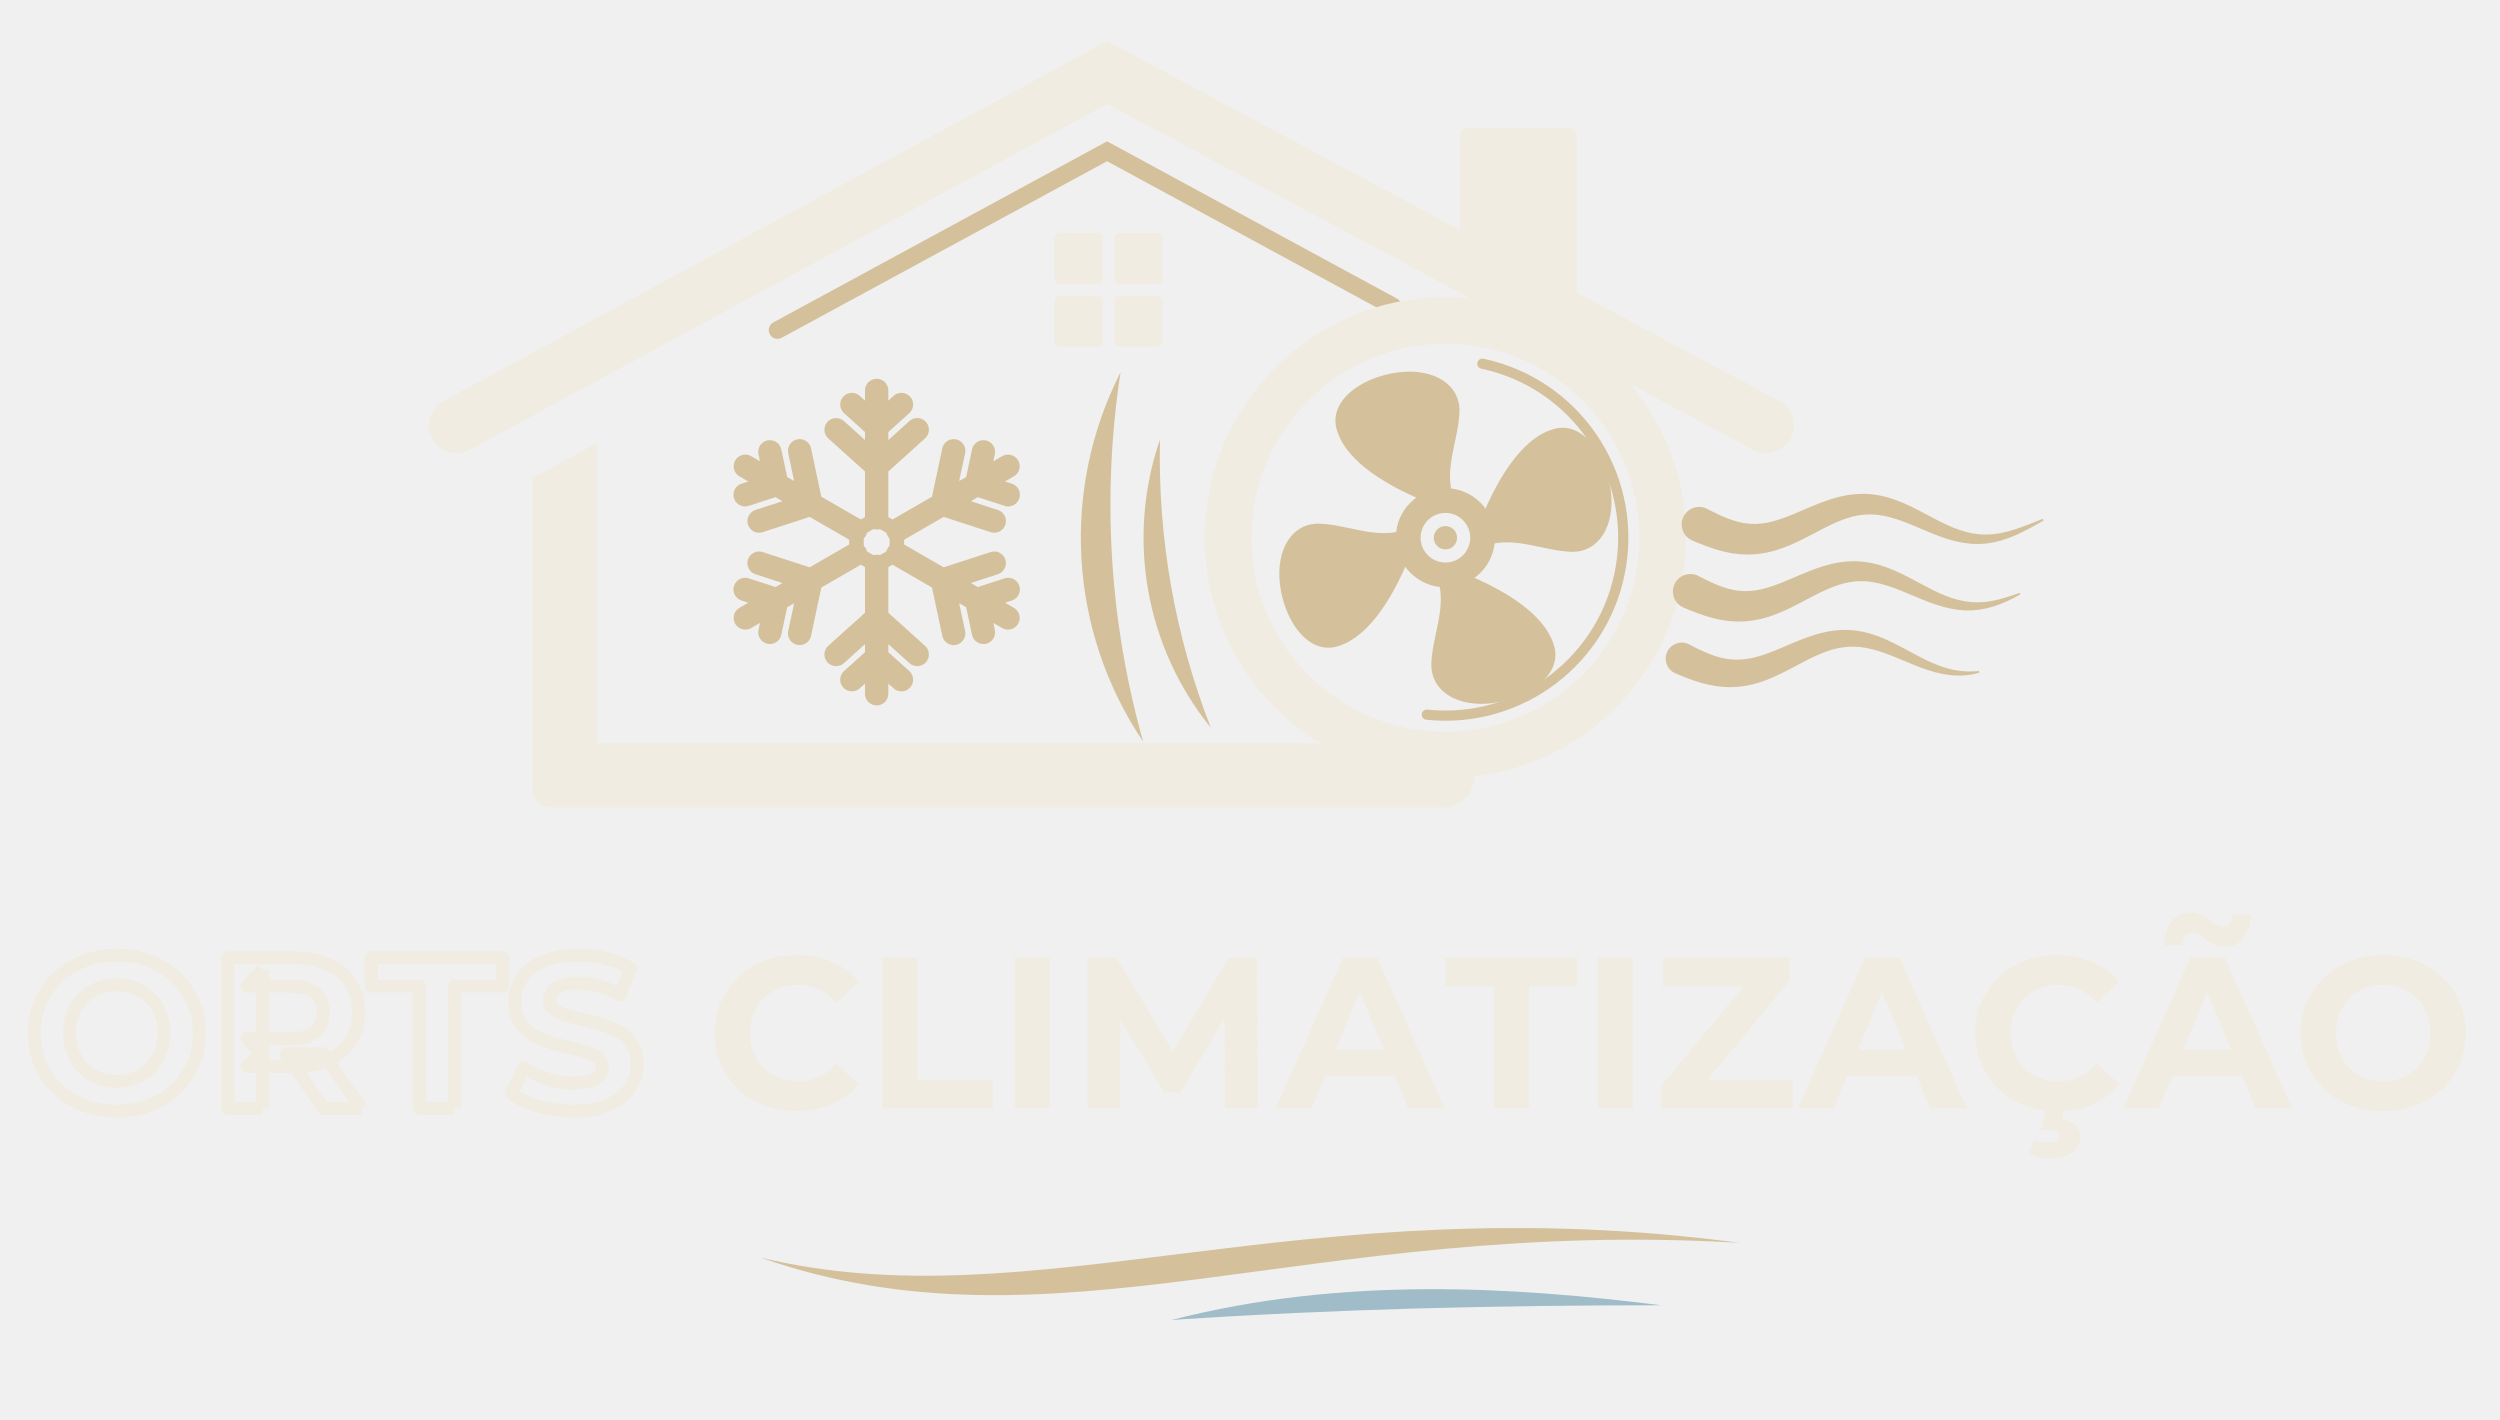
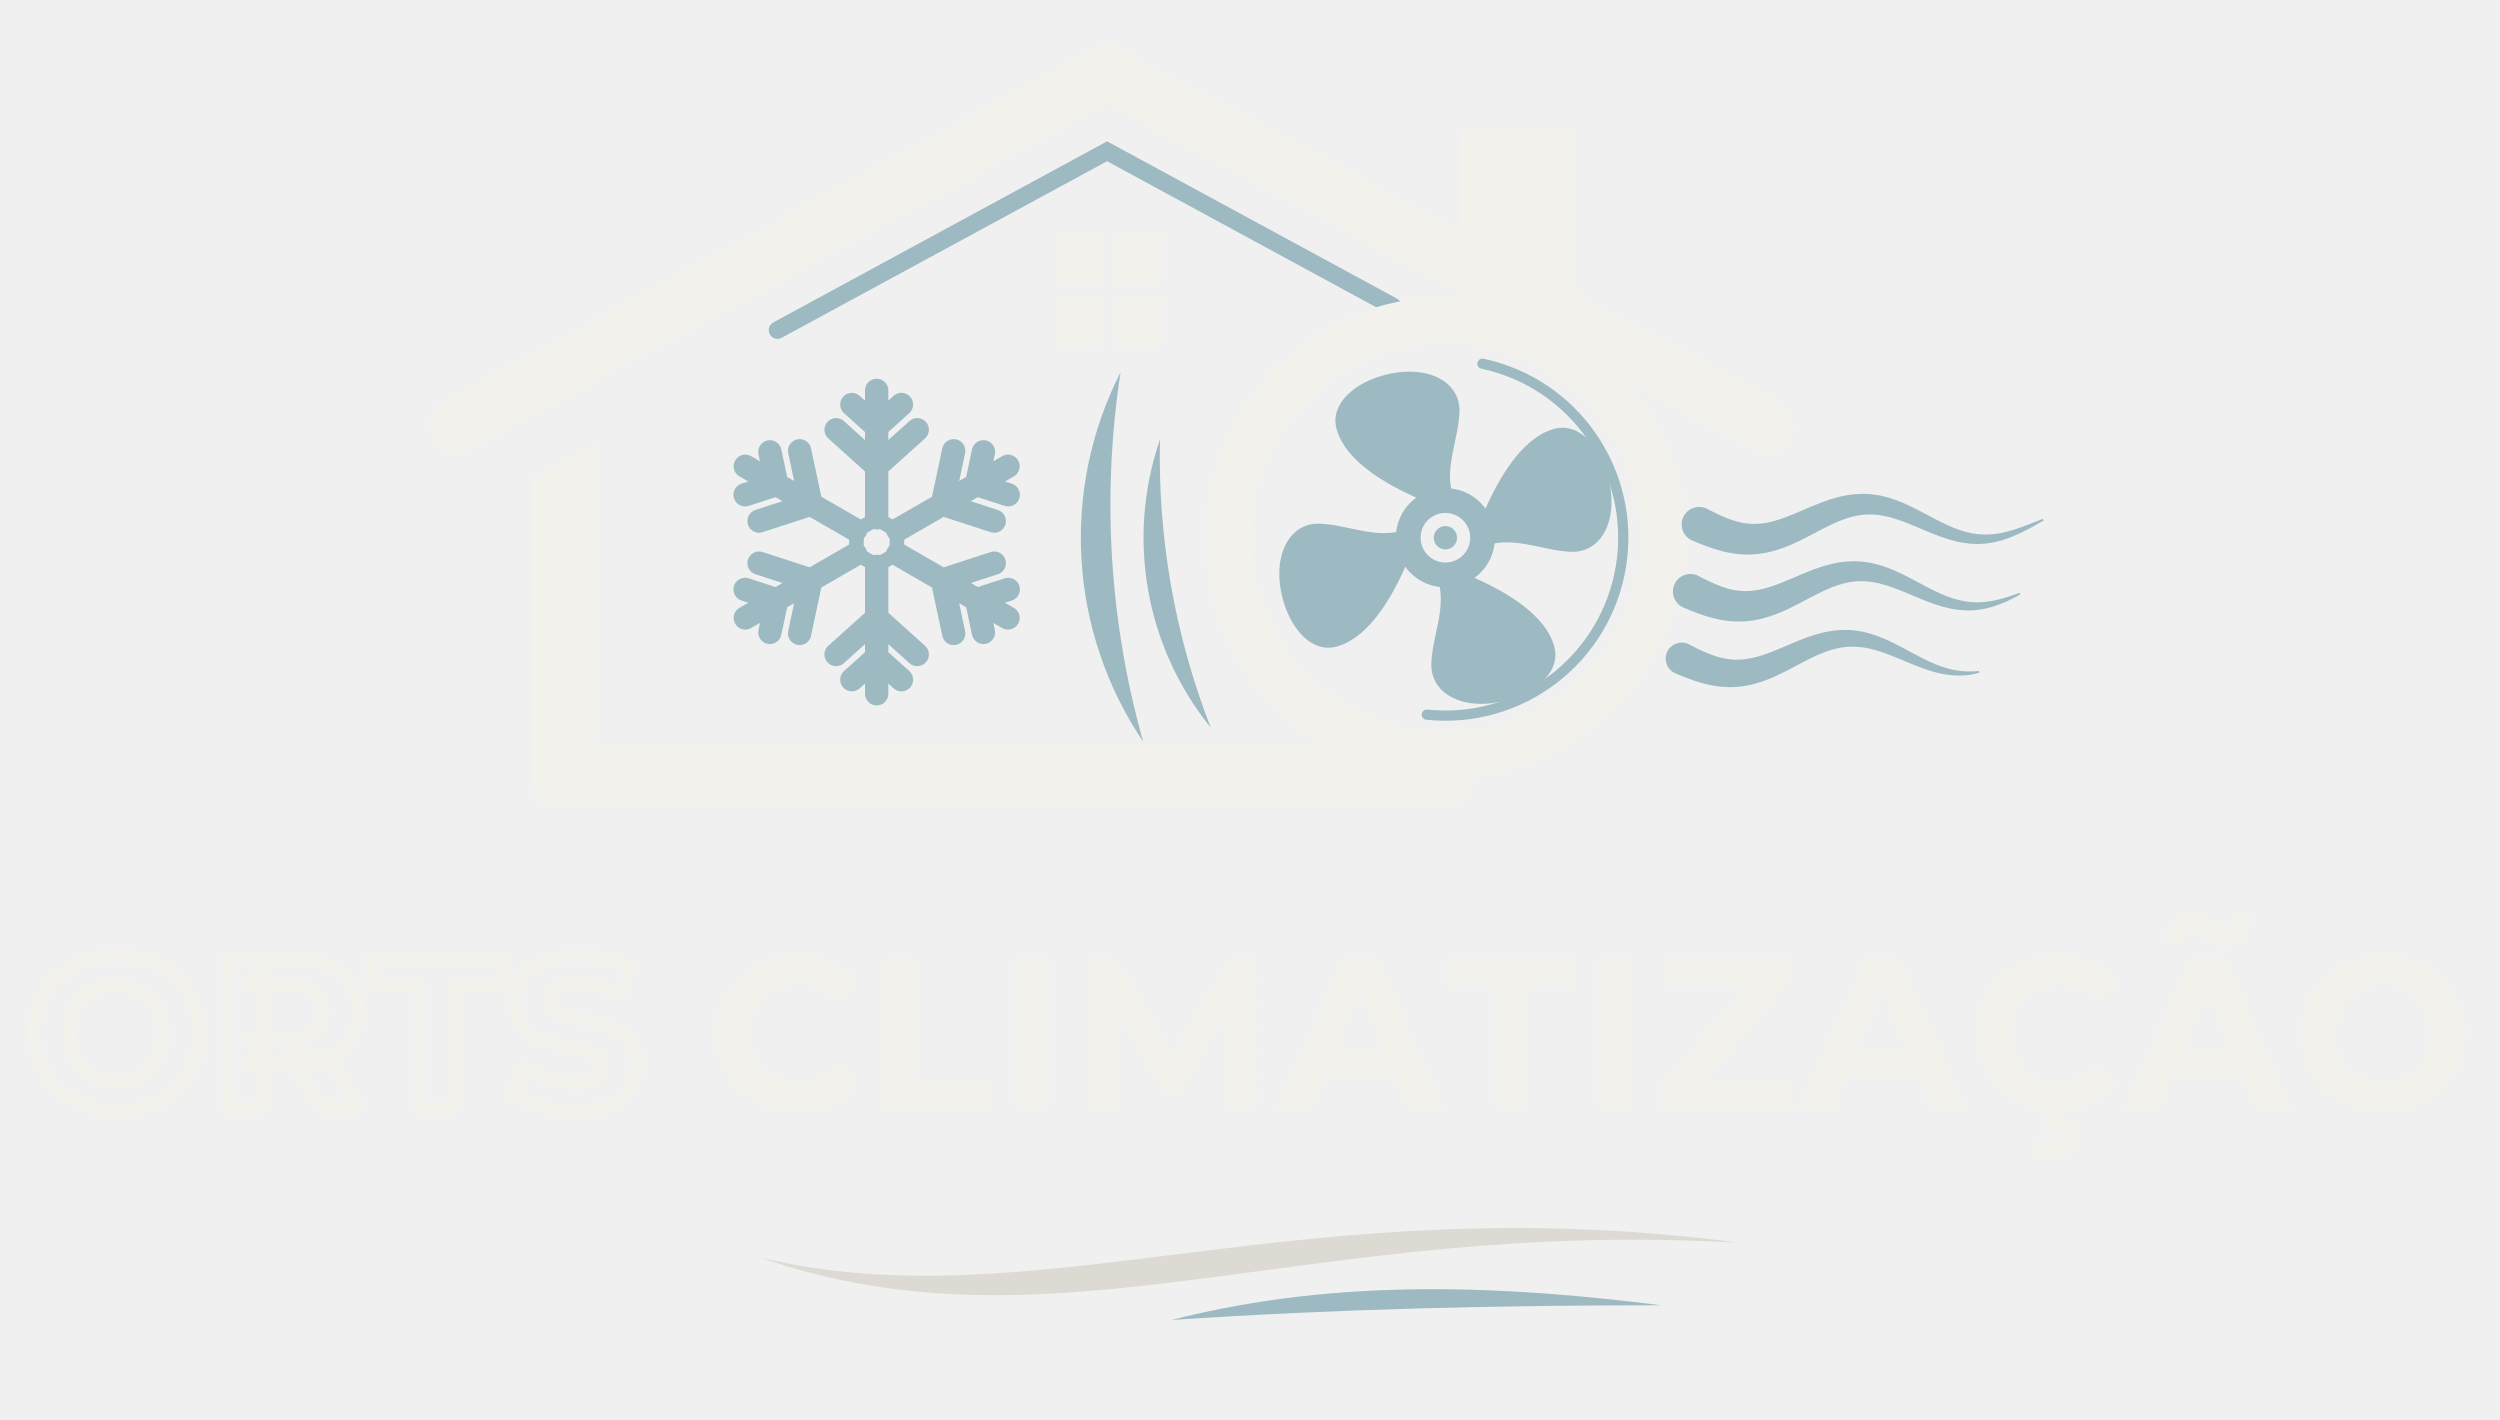
<svg xmlns="http://www.w3.org/2000/svg" viewBox="0 0 1160.2 658.65" width="1160.2" height="658.65" role="img" aria-label="ORTS Climatização">
  <g transform="translate(197.04 12) scale(0.67678) translate(-62 -42)">
-     <g fill="none" stroke="#F1ECE1" stroke-linecap="round" stroke-linejoin="miter" stroke-miterlimit="4">
+     <g fill="none" stroke="#F2F1EC" stroke-linecap="round" stroke-linejoin="miter" stroke-miterlimit="4">
      <path d="M84,316 L530,74 L982,316" stroke-width="38" />
-       <path d="M304,250.63 L530,128 L726,234.35" stroke="#D4C19C" stroke-width="12" />
+       <path d="M304,250.63 L530,128 L726,234.35" stroke="#9DBAC2" stroke-width="12" />
      <circle cx="762" cy="393" r="149" stroke-width="32" />
-       <path d="M787.37,273.67 A122,122 0 0 1 749.25,514.33" stroke="#D4C19C" stroke-width="7" />
-       <path d="M372,379.36 L372,292 M372,344 L344.18,318.95 M372,344 L399.82,318.95 M372,316.96 L355,301.65 M372,316.96 L389,301.65 M386.41,387.68 L462.07,344 M417.03,370 L424.82,333.38 M417.03,370 L452.64,381.57 M440.45,356.48 L445.21,334.1 M440.45,356.48 L462.21,363.55 M386.41,404.32 L462.07,448 M417.03,422 L452.64,410.43 M417.03,422 L424.82,458.62 M440.45,435.52 L462.21,428.45 M440.45,435.52 L445.21,457.9 M372,412.64 L372,500 M372,448 L399.82,473.05 M372,448 L344.18,473.05 M372,475.04 L389,490.35 M372,475.04 L355,490.35 M357.59,404.32 L281.93,448 M326.97,422 L319.18,458.62 M326.97,422 L291.36,410.43 M303.55,435.52 L298.79,457.9 M303.55,435.52 L281.79,428.45 M357.59,387.68 L281.93,344 M326.97,370 L291.36,381.57 M326.97,370 L319.18,333.38 M303.55,356.48 L281.79,363.55 M303.55,356.48 L298.79,334.1" stroke="#D4C19C" stroke-width="16" />
-       <path d="M372,380 L385.86,388 L385.86,404 L372,412 L358.14,404 L358.14,388 Z" stroke="#D4C19C" stroke-width="10" stroke-linejoin="round" />
+       <path d="M787.37,273.67 A122,122 0 0 1 749.25,514.33" stroke="#9DBAC2" stroke-width="7" />
+       <path d="M372,379.36 L372,292 M372,344 L344.18,318.95 M372,344 L399.82,318.95 M372,316.96 L355,301.65 M372,316.96 L389,301.65 M386.41,387.68 L462.07,344 M417.03,370 L424.82,333.38 M417.03,370 L452.64,381.57 M440.45,356.48 L445.21,334.1 M440.45,356.48 L462.21,363.55 M386.41,404.32 L462.07,448 M417.03,422 L452.64,410.43 M417.03,422 L424.82,458.62 M440.45,435.52 L462.21,428.45 M440.45,435.52 L445.21,457.9 M372,412.64 L372,500 M372,448 L399.82,473.05 M372,448 L344.18,473.05 M372,475.04 L389,490.35 M372,475.04 L355,490.35 M357.59,404.32 L281.93,448 M326.97,422 L319.18,458.62 M326.97,422 L291.36,410.43 M303.55,435.52 L298.79,457.9 M303.55,435.52 L281.79,428.45 M357.59,387.68 L281.93,344 M326.97,370 L291.36,381.57 M326.97,370 L319.18,333.38 M303.55,356.48 L281.79,363.55 M303.55,356.48 L298.79,334.1" stroke="#9DBAC2" stroke-width="16" />
+       <path d="M372,380 L385.86,388 L385.86,404 L372,412 L358.14,404 L358.14,388 Z" stroke="#9DBAC2" stroke-width="10" stroke-linejoin="round" />
    </g>
-     <g fill="#F1ECE1">
+     <g fill="#F2F1EC">
      <path d="M772,118 Q772,112 778,112 L846,112 Q852,112 852,118 L852,248.72 L772,205.31 Z" />
      <path d="M136,352 L180,328 L180,534 L760,534 A22,22 0 0 1 760,578 L150,578 Q136,578 136,564 Z" />
      <path d="M498,184 H523 Q527,184 527,188 V215 Q527,219 523,219 H498 Q494,219 494,215 V188 Q494,184 498,184 Z M539,184 H564 Q568,184 568,188 V215 Q568,219 564,219 H539 Q535,219 535,215 V188 Q535,184 539,184 Z M498,227 H523 Q527,227 527,231 V258 Q527,262 523,262 H498 Q494,262 494,258 V231 Q494,227 498,227 Z M539,227 H564 Q568,227 568,231 V258 Q568,262 564,262 H539 Q535,262 535,258 V231 Q535,227 539,227 Z" />
    </g>
-     <g fill="#D4C19C">
+     <g fill="#9DBAC2">
      <path d="M-6,-30 C-30,-48 -60,-76 -60,-104 C-60,-126 -32,-138 -2,-134 C26,-130 42,-112 36,-92 C30,-72 14,-54 14,-32 Z" transform="translate(762 393) rotate(-15) scale(0.88)" />
      <path d="M-6,-30 C-30,-48 -60,-76 -60,-104 C-60,-126 -32,-138 -2,-134 C26,-130 42,-112 36,-92 C30,-72 14,-54 14,-32 Z" transform="translate(762 393) rotate(75) scale(0.88)" />
      <path d="M-6,-30 C-30,-48 -60,-76 -60,-104 C-60,-126 -32,-138 -2,-134 C26,-130 42,-112 36,-92 C30,-72 14,-54 14,-32 Z" transform="translate(762 393) rotate(165) scale(0.88)" />
      <path d="M-6,-30 C-30,-48 -60,-76 -60,-104 C-60,-126 -32,-138 -2,-134 C26,-130 42,-112 36,-92 C30,-72 14,-54 14,-32 Z" transform="translate(762 393) rotate(255) scale(0.88)" />
      <path d="M728,393 a34,34 0 1 0 68,0 a34,34 0 1 0 -68,0 Z M745,393 a17,17 0 1 1 34,0 a17,17 0 1 1 -34,0 Z M754,393 a8,8 0 1 0 16,0 a8,8 0 1 0 -16,0 Z" fill-rule="evenodd" />
    </g>
-     <path d="M554.74,532.8 A250,250 0 0 1 539.25,279.5 A599.01,599.01 0 0 0 554.74,532.8 Z M601.13,523.27 A207,207 0 0 1 566.28,325.61 A510.88,510.88 0 0 0 601.13,523.27 Z" fill="#D4C19C" />
-     <path d="M941.12,373.02 L945.74,375.38 L950.21,377.51 L954.52,379.38 L958.7,380.92 L962.75,382.11 L966.72,382.95 L970.64,383.42 L974.59,383.53 L978.63,383.26 L982.79,382.62 L987.11,381.61 L991.59,380.25 L996.23,378.59 L1001.01,376.67 L1005.93,374.59 L1010.96,372.43 L1016.11,370.29 L1021.37,368.26 L1026.73,366.43 L1032.18,364.9 L1037.71,363.76 L1043.29,363.07 L1048.88,362.88 L1054.45,363.2 L1059.95,364.04 L1065.35,365.34 L1070.63,367.05 L1075.8,369.1 L1080.86,371.4 L1085.83,373.87 L1090.7,376.42 L1095.51,378.97 L1100.24,381.43 L1104.93,383.73 L1109.56,385.79 L1114.15,387.55 L1118.72,388.96 L1123.28,390 L1127.86,390.62 L1132.48,390.83 L1137.17,390.6 L1141.92,389.96 L1146.74,388.93 L1151.64,387.55 L1156.59,385.88 L1161.6,384 L1166.64,382.01 L1171.74,380.05 L1172.26,381.14 L1167.52,383.86 L1162.74,386.48 L1157.91,388.97 L1153.03,391.26 L1148.09,393.26 L1143.08,394.92 L1138,396.18 L1132.85,396.99 L1127.64,397.31 L1122.38,397.15 L1117.11,396.51 L1111.85,395.44 L1106.61,393.99 L1101.41,392.23 L1096.26,390.26 L1091.16,388.16 L1086.13,386.02 L1081.17,383.95 L1076.3,382.03 L1071.53,380.35 L1066.87,378.96 L1062.32,377.93 L1057.88,377.28 L1053.55,377.02 L1049.28,377.17 L1045.04,377.7 L1040.79,378.62 L1036.49,379.92 L1032.11,381.56 L1027.63,383.51 L1023.06,385.72 L1018.37,388.13 L1013.57,390.65 L1008.66,393.2 L1003.61,395.7 L998.41,398.05 L993.06,400.16 L987.54,401.94 L981.87,403.31 L976.07,404.2 L970.19,404.56 L964.28,404.36 L958.41,403.64 L952.63,402.45 L946.98,400.87 L941.46,398.99 L936.09,396.91 L930.88,394.73 A12,12 0 0 1 941.12,373.02 Z M935.12,419.02 L939.54,421.29 L943.83,423.36 L947.98,425.18 L951.99,426.71 L955.89,427.93 L959.71,428.82 L963.48,429.38 L967.25,429.6 L971.09,429.49 L975.03,429.03 L979.1,428.22 L983.33,427.09 L987.7,425.65 L992.21,423.95 L996.84,422.05 L1001.6,420.03 L1006.46,417.97 L1011.42,415.94 L1016.47,414.04 L1021.61,412.35 L1026.84,410.94 L1032.13,409.9 L1037.46,409.27 L1042.8,409.1 L1048.11,409.41 L1053.36,410.18 L1058.52,411.38 L1063.58,412.97 L1068.53,414.87 L1073.39,417.03 L1078.15,419.36 L1082.84,421.8 L1087.46,424.26 L1092.02,426.68 L1096.53,428.98 L1100.99,431.09 L1105.42,432.96 L1109.83,434.54 L1114.23,435.78 L1118.64,436.67 L1123.07,437.18 L1127.55,437.29 L1132.09,437.02 L1136.69,436.36 L1141.37,435.35 L1146.1,434.03 L1150.89,432.47 L1155.75,430.77 L1156.25,431.87 L1151.69,434.35 L1147.07,436.59 L1142.38,438.55 L1137.64,440.21 L1132.83,441.49 L1127.95,442.37 L1123.01,442.82 L1118.03,442.81 L1113.02,442.37 L1108,441.51 L1102.99,440.28 L1098.01,438.75 L1093.06,436.97 L1088.15,435.03 L1083.29,433 L1078.49,430.98 L1073.77,429.05 L1069.11,427.28 L1064.55,425.74 L1060.09,424.48 L1055.73,423.56 L1051.48,422.99 L1047.31,422.78 L1043.2,422.94 L1039.13,423.47 L1035.04,424.35 L1030.91,425.57 L1026.72,427.11 L1022.45,428.95 L1018.08,431.03 L1013.63,433.3 L1009.07,435.7 L1004.41,438.15 L999.63,440.58 L994.72,442.91 L989.67,445.05 L984.48,446.94 L979.14,448.49 L973.66,449.63 L968.08,450.31 L962.44,450.49 L956.79,450.18 L951.19,449.39 L945.67,448.18 L940.27,446.62 L935.01,444.81 L929.87,442.81 L924.88,440.73 A12,12 0 0 1 935.12,419.02 Z M928.69,465.93 L932.71,467.99 L936.62,469.9 L940.42,471.62 L944.14,473.11 L947.76,474.36 L951.3,475.34 L954.8,476.04 L958.28,476.47 L961.77,476.63 L965.32,476.49 L968.95,476.08 L972.68,475.37 L976.52,474.4 L980.47,473.17 L984.53,471.71 L988.68,470.08 L992.92,468.31 L997.24,466.47 L1001.64,464.61 L1006.11,462.81 L1010.64,461.11 L1015.24,459.58 L1019.89,458.28 L1024.58,457.25 L1029.31,456.56 L1034.05,456.21 L1038.77,456.25 L1043.46,456.67 L1048.1,457.45 L1052.67,458.57 L1057.17,460 L1061.59,461.7 L1065.94,463.6 L1070.22,465.67 L1074.45,467.84 L1078.64,470.07 L1082.78,472.29 L1086.89,474.46 L1090.97,476.53 L1095.03,478.43 L1099.08,480.14 L1103.12,481.62 L1107.16,482.83 L1111.23,483.75 L1115.32,484.37 L1119.45,484.67 L1123.64,484.66 L1127.89,484.39 L1128.11,485.57 L1123.86,486.62 L1119.55,487.26 L1115.18,487.53 L1110.77,487.44 L1106.34,486.99 L1101.88,486.21 L1097.42,485.13 L1092.97,483.79 L1088.53,482.24 L1084.11,480.54 L1079.72,478.75 L1075.36,476.93 L1071.05,475.14 L1066.78,473.44 L1062.56,471.88 L1058.41,470.52 L1054.33,469.39 L1050.33,468.54 L1046.4,467.97 L1042.54,467.71 L1038.73,467.75 L1034.95,468.1 L1031.19,468.74 L1027.42,469.67 L1023.61,470.88 L1019.76,472.35 L1015.86,474.05 L1011.89,475.94 L1007.86,477.99 L1003.76,480.15 L999.58,482.36 L995.32,484.56 L990.97,486.71 L986.53,488.75 L981.98,490.61 L977.32,492.24 L972.55,493.58 L967.68,494.6 L962.73,495.24 L957.72,495.48 L952.7,495.32 L947.7,494.77 L942.74,493.87 L937.86,492.65 L933.08,491.17 L928.38,489.5 L923.79,487.7 L919.31,485.83 A11,11 0 0 1 928.69,465.93 Z" fill="#D4C19C" />
+     <path d="M554.74,532.8 A250,250 0 0 1 539.25,279.5 A599.01,599.01 0 0 0 554.74,532.8 Z M601.13,523.27 A207,207 0 0 1 566.28,325.61 A510.88,510.88 0 0 0 601.13,523.27 Z" fill="#9DBAC2" />
+     <path d="M941.12,373.02 L945.74,375.38 L950.21,377.51 L954.52,379.38 L958.7,380.92 L962.75,382.11 L966.72,382.95 L970.64,383.42 L974.59,383.53 L978.63,383.26 L982.79,382.62 L987.11,381.61 L991.59,380.25 L996.23,378.59 L1001.01,376.67 L1005.93,374.59 L1010.96,372.43 L1016.11,370.29 L1021.37,368.26 L1026.73,366.43 L1032.18,364.9 L1037.71,363.76 L1043.29,363.07 L1048.88,362.88 L1054.45,363.2 L1059.95,364.04 L1065.35,365.34 L1070.63,367.05 L1075.8,369.1 L1080.86,371.4 L1085.83,373.87 L1090.7,376.42 L1095.51,378.97 L1100.24,381.43 L1104.93,383.73 L1109.56,385.79 L1114.15,387.55 L1118.72,388.96 L1123.28,390 L1127.86,390.62 L1132.48,390.83 L1137.17,390.6 L1141.92,389.96 L1146.74,388.93 L1151.64,387.55 L1156.59,385.88 L1161.6,384 L1166.64,382.01 L1171.74,380.05 L1172.26,381.14 L1167.52,383.86 L1162.74,386.48 L1157.91,388.97 L1153.03,391.26 L1148.09,393.26 L1143.08,394.92 L1138,396.18 L1132.85,396.99 L1127.64,397.31 L1122.38,397.15 L1117.11,396.51 L1111.85,395.44 L1106.61,393.99 L1101.41,392.23 L1096.26,390.26 L1091.16,388.16 L1086.13,386.02 L1081.17,383.95 L1076.3,382.03 L1071.53,380.35 L1066.87,378.96 L1062.32,377.93 L1057.88,377.28 L1053.55,377.02 L1049.28,377.17 L1045.04,377.7 L1040.79,378.62 L1036.49,379.92 L1032.11,381.56 L1027.63,383.51 L1023.06,385.72 L1018.37,388.13 L1013.57,390.65 L1008.66,393.2 L1003.61,395.7 L998.41,398.05 L993.06,400.16 L987.54,401.94 L981.87,403.31 L976.07,404.2 L970.19,404.56 L964.28,404.36 L958.41,403.64 L952.63,402.45 L946.98,400.87 L941.46,398.99 L936.09,396.91 L930.88,394.73 A12,12 0 0 1 941.12,373.02 Z M935.12,419.02 L939.54,421.29 L943.83,423.36 L947.98,425.18 L951.99,426.71 L955.89,427.93 L959.71,428.82 L963.48,429.38 L967.25,429.6 L971.09,429.49 L975.03,429.03 L979.1,428.22 L983.33,427.09 L987.7,425.65 L992.21,423.95 L996.84,422.05 L1001.6,420.03 L1006.46,417.97 L1011.42,415.94 L1016.47,414.04 L1021.61,412.35 L1026.84,410.94 L1032.13,409.9 L1037.46,409.27 L1042.8,409.1 L1048.11,409.41 L1053.36,410.18 L1058.52,411.38 L1063.58,412.97 L1068.53,414.87 L1073.39,417.03 L1078.15,419.36 L1082.84,421.8 L1087.46,424.26 L1092.02,426.68 L1096.53,428.98 L1100.99,431.09 L1105.42,432.96 L1109.83,434.54 L1114.23,435.78 L1118.64,436.67 L1123.07,437.18 L1127.55,437.29 L1132.09,437.02 L1136.69,436.36 L1141.37,435.35 L1146.1,434.03 L1150.89,432.47 L1155.75,430.77 L1156.25,431.87 L1151.69,434.35 L1147.07,436.59 L1142.38,438.55 L1137.64,440.21 L1132.83,441.49 L1127.95,442.37 L1123.01,442.82 L1118.03,442.81 L1113.02,442.37 L1108,441.51 L1102.99,440.28 L1098.01,438.75 L1093.06,436.97 L1088.15,435.03 L1083.29,433 L1078.49,430.98 L1073.77,429.05 L1069.11,427.28 L1064.55,425.74 L1060.09,424.48 L1055.73,423.56 L1051.48,422.99 L1047.31,422.78 L1043.2,422.94 L1039.13,423.47 L1035.04,424.35 L1030.91,425.57 L1026.72,427.11 L1022.45,428.95 L1018.08,431.03 L1013.63,433.3 L1009.07,435.7 L1004.41,438.15 L999.63,440.58 L994.72,442.91 L989.67,445.05 L984.48,446.94 L979.14,448.49 L973.66,449.63 L968.08,450.31 L962.44,450.49 L956.79,450.18 L951.19,449.39 L945.67,448.18 L940.27,446.62 L935.01,444.81 L929.87,442.81 L924.88,440.73 A12,12 0 0 1 935.12,419.02 Z M928.69,465.93 L932.71,467.99 L936.62,469.9 L940.42,471.62 L944.14,473.11 L947.76,474.36 L951.3,475.34 L954.8,476.04 L958.28,476.47 L961.77,476.63 L965.32,476.49 L968.95,476.08 L972.68,475.37 L976.52,474.4 L980.47,473.17 L984.53,471.71 L988.68,470.08 L992.92,468.31 L997.24,466.47 L1001.64,464.61 L1006.11,462.81 L1010.64,461.11 L1015.24,459.58 L1019.89,458.28 L1024.58,457.25 L1029.31,456.56 L1034.05,456.21 L1038.77,456.25 L1043.46,456.67 L1048.1,457.45 L1052.67,458.57 L1057.17,460 L1061.59,461.7 L1065.94,463.6 L1070.22,465.67 L1074.45,467.84 L1078.64,470.07 L1082.78,472.29 L1086.89,474.46 L1090.97,476.53 L1095.03,478.43 L1099.08,480.14 L1103.12,481.62 L1107.16,482.83 L1111.23,483.75 L1115.32,484.37 L1119.45,484.67 L1123.64,484.66 L1127.89,484.39 L1128.11,485.57 L1123.86,486.62 L1119.55,487.26 L1115.18,487.53 L1110.77,487.44 L1106.34,486.99 L1101.88,486.21 L1097.42,485.13 L1092.97,483.79 L1088.53,482.24 L1084.11,480.54 L1079.72,478.75 L1075.36,476.93 L1071.05,475.14 L1066.78,473.44 L1062.56,471.88 L1058.41,470.52 L1054.33,469.39 L1050.33,468.54 L1046.4,467.97 L1042.54,467.71 L1038.73,467.75 L1034.95,468.1 L1031.19,468.74 L1027.42,469.67 L1023.61,470.88 L1019.76,472.35 L1015.86,474.05 L1011.89,475.94 L1007.86,477.99 L1003.76,480.15 L999.58,482.36 L995.32,484.56 L990.97,486.71 L986.53,488.75 L981.98,490.61 L977.32,492.24 L972.55,493.58 L967.68,494.6 L962.73,495.24 L957.72,495.48 L952.7,495.32 L947.7,494.77 L942.74,493.87 L937.86,492.65 L933.08,491.17 L928.38,489.5 L923.79,487.7 L919.31,485.83 A11,11 0 0 1 928.69,465.93 Z" fill="#9DBAC2" />
  </g>
  <mask id="orts-o2" maskUnits="userSpaceOnUse" x="-10000" y="-10000" width="20000" height="20000">
    <rect x="-10000" y="-10000" width="20000" height="20000" fill="#fff" />
    <path d="M42.3 1.2L42.3 1.2Q34 1.2 26.95 -1.5Q19.9 -4.2 14.75 -9.1Q9.6 -14 6.75 -20.6Q3.9 -27.2 3.9 -35L3.9 -35Q3.9 -42.8 6.75 -49.4Q9.6 -56 14.8 -60.9Q20 -65.8 27 -68.5Q34 -71.2 42.2 -71.2L42.2 -71.2Q50.5 -71.2 57.45 -68.5Q64.4 -65.8 69.55 -60.9Q74.7 -56 77.6 -49.45Q80.5 -42.9 80.5 -35L80.5 -35Q80.5 -27.2 77.6 -20.55Q74.7 -13.9 69.55 -9.05Q64.4 -4.2 57.45 -1.5Q50.5 1.2 42.3 1.2M42.2 -12.6L42.2 -12.6Q46.9 -12.6 50.85 -14.2Q54.8 -15.8 57.8 -18.8Q60.8 -21.8 62.45 -25.9Q64.1 -30 64.1 -35L64.1 -35Q64.1 -40 62.45 -44.1Q60.8 -48.2 57.85 -51.2Q54.9 -54.2 50.9 -55.8Q46.9 -57.4 42.2 -57.4L42.2 -57.4Q37.5 -57.4 33.55 -55.8Q29.6 -54.2 26.6 -51.2Q23.6 -48.2 21.95 -44.1Q20.3 -40 20.3 -35L20.3 -35Q20.3 -30.1 21.95 -25.95Q23.6 -21.8 26.55 -18.8Q29.5 -15.8 33.5 -14.2Q37.5 -12.6 42.2 -12.6 M109.9 0L93.7 0L93.7 -70L123.6 -70Q138.2 -70 146.3 -63.25Q154.4 -56.5 154.4 -44.6L154.4 -44.6Q154.4 -36.8 150.7 -31.15Q147 -25.5 140.2 -22.5Q133.4 -19.5 124 -19.5L124 -19.5L102.7 -19.5L109.9 -26.6L109.9 0M155.7 0L138.2 0L120.7 -25.4L138 -25.4L155.7 0M109.9 -64.5L109.9 -24.8L102.7 -32.4L123.1 -32.4Q130.6 -32.4 134.3 -35.65Q138 -38.9 138 -44.6L138 -44.6Q138 -50.4 134.3 -53.6Q130.6 -56.8 123.1 -56.8L123.1 -56.8L102.7 -56.8L109.9 -64.5 M198.9 0L182.7 0L182.7 -56.8L160.3 -56.8L160.3 -70L221.3 -70L221.3 -56.8L198.9 -56.8L198.9 0 M254 1.2L254 1.2Q245.6 1.2 237.9 -1.05Q230.2 -3.3 225.5 -6.9L225.5 -6.9L231 -19.1Q235.5 -15.9 241.65 -13.85Q247.8 -11.8 254.1 -11.8L254.1 -11.8Q258.9 -11.8 261.85 -12.75Q264.8 -13.7 266.2 -15.4Q267.6 -17.1 267.6 -19.3L267.6 -19.3Q267.6 -22.1 265.4 -23.75Q263.2 -25.4 259.6 -26.45Q256 -27.5 251.65 -28.45Q247.3 -29.4 242.95 -30.8Q238.6 -32.2 235 -34.4Q231.4 -36.6 229.15 -40.2Q226.9 -43.8 226.9 -49.4L226.9 -49.4Q226.9 -55.4 230.15 -60.35Q233.4 -65.3 239.95 -68.25Q246.5 -71.2 256.4 -71.2L256.4 -71.2Q263 -71.2 269.4 -69.65Q275.8 -68.1 280.7 -65L280.7 -65L275.7 -52.7Q270.8 -55.5 265.9 -56.85Q261 -58.2 256.3 -58.2L256.3 -58.2Q251.6 -58.2 248.6 -57.1Q245.6 -56 244.3 -54.25Q243 -52.5 243 -50.2L243 -50.2Q243 -47.5 245.2 -45.85Q247.4 -44.2 251 -43.2Q254.6 -42.2 258.95 -41.2Q263.3 -40.2 267.65 -38.9Q272 -37.6 275.6 -35.4Q279.2 -33.2 281.45 -29.6Q283.7 -26 283.7 -20.5L283.7 -20.5Q283.7 -14.6 280.4 -9.7Q277.1 -4.8 270.55 -1.8Q264 1.2 254 1.2 " transform="translate(12 514.46)" fill="#000" />
  </mask>
-   <path d="M42.3 1.2L42.3 1.2Q34 1.2 26.95 -1.5Q19.9 -4.2 14.75 -9.1Q9.6 -14 6.75 -20.6Q3.9 -27.2 3.9 -35L3.9 -35Q3.9 -42.8 6.75 -49.4Q9.6 -56 14.8 -60.9Q20 -65.8 27 -68.5Q34 -71.2 42.2 -71.2L42.2 -71.2Q50.5 -71.2 57.45 -68.5Q64.4 -65.8 69.55 -60.9Q74.7 -56 77.6 -49.45Q80.5 -42.9 80.5 -35L80.5 -35Q80.5 -27.2 77.6 -20.55Q74.7 -13.9 69.55 -9.05Q64.4 -4.2 57.45 -1.5Q50.5 1.2 42.3 1.2M42.2 -12.6L42.2 -12.6Q46.9 -12.6 50.85 -14.2Q54.8 -15.8 57.8 -18.8Q60.8 -21.8 62.45 -25.9Q64.1 -30 64.1 -35L64.1 -35Q64.1 -40 62.45 -44.1Q60.8 -48.2 57.85 -51.2Q54.9 -54.2 50.9 -55.8Q46.9 -57.4 42.2 -57.4L42.2 -57.4Q37.5 -57.4 33.55 -55.8Q29.6 -54.2 26.6 -51.2Q23.6 -48.2 21.95 -44.1Q20.3 -40 20.3 -35L20.3 -35Q20.3 -30.1 21.95 -25.95Q23.6 -21.8 26.55 -18.8Q29.5 -15.8 33.5 -14.2Q37.5 -12.6 42.2 -12.6 M109.9 0L93.7 0L93.7 -70L123.6 -70Q138.2 -70 146.3 -63.25Q154.4 -56.5 154.4 -44.6L154.4 -44.6Q154.4 -36.8 150.7 -31.15Q147 -25.5 140.2 -22.5Q133.4 -19.5 124 -19.5L124 -19.5L102.7 -19.5L109.9 -26.6L109.9 0M155.7 0L138.2 0L120.7 -25.4L138 -25.4L155.7 0M109.9 -64.5L109.9 -24.8L102.7 -32.4L123.1 -32.4Q130.6 -32.4 134.3 -35.65Q138 -38.9 138 -44.6L138 -44.6Q138 -50.4 134.3 -53.6Q130.6 -56.8 123.1 -56.8L123.1 -56.8L102.7 -56.8L109.9 -64.5 M198.9 0L182.7 0L182.7 -56.8L160.3 -56.8L160.3 -70L221.3 -70L221.3 -56.8L198.9 -56.8L198.9 0 M254 1.2L254 1.2Q245.6 1.2 237.9 -1.05Q230.2 -3.3 225.5 -6.9L225.5 -6.9L231 -19.1Q235.5 -15.9 241.65 -13.85Q247.8 -11.8 254.1 -11.8L254.1 -11.8Q258.9 -11.8 261.85 -12.75Q264.8 -13.7 266.2 -15.4Q267.6 -17.1 267.6 -19.3L267.6 -19.3Q267.6 -22.1 265.4 -23.75Q263.2 -25.4 259.6 -26.45Q256 -27.5 251.65 -28.45Q247.3 -29.4 242.95 -30.8Q238.6 -32.2 235 -34.4Q231.4 -36.6 229.15 -40.2Q226.9 -43.8 226.9 -49.4L226.9 -49.4Q226.9 -55.4 230.15 -60.35Q233.4 -65.3 239.95 -68.25Q246.5 -71.2 256.4 -71.2L256.4 -71.2Q263 -71.2 269.4 -69.65Q275.8 -68.1 280.7 -65L280.7 -65L275.7 -52.7Q270.8 -55.5 265.9 -56.85Q261 -58.2 256.3 -58.2L256.3 -58.2Q251.6 -58.2 248.6 -57.1Q245.6 -56 244.3 -54.25Q243 -52.5 243 -50.2L243 -50.2Q243 -47.5 245.2 -45.85Q247.4 -44.2 251 -43.2Q254.6 -42.2 258.95 -41.2Q263.3 -40.2 267.65 -38.9Q272 -37.6 275.6 -35.4Q279.2 -33.2 281.45 -29.6Q283.7 -26 283.7 -20.5L283.7 -20.5Q283.7 -14.6 280.4 -9.7Q277.1 -4.8 270.55 -1.8Q264 1.2 254 1.2 " transform="translate(12 514.46)" fill="none" stroke="#F1ECE1" stroke-width="6" stroke-linejoin="round" mask="url(#orts-o2)" />
-   <path d="M41.8 1.2L41.8 1.2Q33.7 1.2 26.75 -1.45Q19.8 -4.1 14.7 -9Q9.6 -13.9 6.75 -20.5Q3.9 -27.1 3.9 -35L3.9 -35Q3.9 -42.9 6.75 -49.5Q9.6 -56.1 14.75 -61Q19.9 -65.9 26.8 -68.55Q33.7 -71.2 41.9 -71.2L41.9 -71.2Q51 -71.2 58.35 -68.05Q65.7 -64.9 70.7 -58.8L70.7 -58.8L60.3 -49.2Q56.7 -53.3 52.3 -55.35Q47.9 -57.4 42.7 -57.4L42.7 -57.4Q37.8 -57.4 33.7 -55.8Q29.6 -54.2 26.6 -51.2Q23.6 -48.2 21.95 -44.1Q20.3 -40 20.3 -35L20.3 -35Q20.3 -30 21.95 -25.9Q23.6 -21.8 26.6 -18.8Q29.6 -15.8 33.7 -14.2Q37.8 -12.6 42.7 -12.6L42.7 -12.6Q47.9 -12.6 52.3 -14.65Q56.7 -16.7 60.3 -20.9L60.3 -20.9L70.7 -11.3Q65.7 -5.2 58.35 -2Q51 1.2 41.8 1.2 M133 0L81.7 0L81.7 -70L97.9 -70L97.9 -13.2L133 -13.2L133 0 M159.3 0L143.1 0L143.1 -70L159.3 -70L159.3 0 M192.1 0L176.9 0L176.9 -70L190.3 -70L220.1 -20.6L213 -20.6L242.3 -70L255.6 -70L255.8 0L240.6 0L240.5 -46.7L243.3 -46.7L219.9 -7.4L212.6 -7.4L188.7 -46.7L192.1 -46.7L192.1 0 M280.8 0L264.2 0L295.4 -70L311.4 -70L342.7 0L325.7 0L300.1 -61.8L306.5 -61.8L280.8 0M324.5 -15L279.8 -15L284.1 -27.3L320.1 -27.3L324.5 -15 M381.7 0L365.5 0L365.5 -56.8L343.1 -56.8L343.1 -70L404.1 -70L404.1 -56.8L381.7 -56.8L381.7 0 M430 0L413.8 0L413.8 -70L430 -70L430 0 M504.3 0L443.1 0L443.1 -10.5L486.4 -62.7L488.4 -56.8L443.9 -56.8L443.9 -70L502.8 -70L502.8 -59.5L459.6 -7.3L457.6 -13.2L504.3 -13.2L504.3 0 M523.1 0L506.5 0L537.7 -70L553.7 -70L585 0L568 0L542.4 -61.8L548.8 -61.8L523.1 0M566.8 -15L522.1 -15L526.4 -27.3L562.4 -27.3L566.8 -15 M626.8 1.2L626.8 1.2Q618.7 1.2 611.75 -1.45Q604.8 -4.1 599.7 -9Q594.6 -13.9 591.75 -20.5Q588.9 -27.1 588.9 -35L588.9 -35Q588.9 -42.9 591.75 -49.5Q594.6 -56.1 599.75 -61Q604.9 -65.9 611.8 -68.55Q618.7 -71.2 626.9 -71.2L626.9 -71.2Q636 -71.2 643.35 -68.05Q650.7 -64.9 655.7 -58.8L655.7 -58.8L645.3 -49.2Q641.7 -53.3 637.3 -55.35Q632.9 -57.4 627.7 -57.4L627.7 -57.4Q622.8 -57.4 618.7 -55.8Q614.6 -54.2 611.6 -51.2Q608.6 -48.2 606.95 -44.1Q605.3 -40 605.3 -35L605.3 -35Q605.3 -30 606.95 -25.9Q608.6 -21.8 611.6 -18.8Q614.6 -15.8 618.7 -14.2Q622.8 -12.6 627.7 -12.6L627.7 -12.6Q632.9 -12.6 637.3 -14.65Q641.7 -16.7 645.3 -20.9L645.3 -20.9L655.7 -11.3Q650.7 -5.2 643.35 -2Q636 1.2 626.8 1.2M623 23.2L623 23.2Q620.4 23.2 617.95 22.6Q615.5 22 613.7 21.1L613.7 21.1L616.1 14.4Q617.6 15.1 619.2 15.5Q620.8 15.9 622.6 15.9L622.6 15.9Q625.4 15.9 626.6 15Q627.8 14.1 627.8 12.7L627.8 12.7Q627.8 11.4 626.65 10.6Q625.5 9.8 622.9 9.8L622.9 9.8L619.5 9.8L622.1 -0.8L630.4 -0.8L629 5Q633.5 5.5 635.6 7.85Q637.7 10.2 637.7 13.3L637.7 13.3Q637.7 17.8 633.7 20.5Q629.7 23.2 623 23.2 M674.1 0L657.5 0L688.7 -70L704.7 -70L736 0L719 0L693.4 -61.8L699.8 -61.8L674.1 0M717.8 -15L673.1 -15L677.4 -27.3L713.4 -27.3L717.8 -15M704.7 -75.1L704.7 -75.1Q701.9 -75.1 699.8 -76.1Q697.7 -77.1 696 -78.4Q694.3 -79.7 692.8 -80.7Q691.3 -81.7 689.7 -81.7L689.7 -81.7Q687.6 -81.7 686.35 -80.05Q685.1 -78.4 685 -75.8L685 -75.8L676.6 -75.8Q676.7 -82.5 679.95 -86.75Q683.2 -91 688.7 -91L688.7 -91Q691.5 -91 693.65 -90Q695.8 -89 697.45 -87.7Q699.1 -86.4 700.65 -85.35Q702.2 -84.3 703.8 -84.3L703.8 -84.3Q705.9 -84.3 707.1 -86Q708.3 -87.7 708.4 -90.1L708.4 -90.1L716.7 -90.1Q716.6 -83.6 713.4 -79.35Q710.2 -75.1 704.7 -75.1 M778.3 1.2L778.3 1.2Q770 1.2 762.95 -1.5Q755.9 -4.2 750.75 -9.1Q745.6 -14 742.75 -20.6Q739.9 -27.2 739.9 -35L739.9 -35Q739.9 -42.8 742.75 -49.4Q745.6 -56 750.8 -60.9Q756 -65.8 763 -68.5Q770 -71.2 778.2 -71.2L778.2 -71.2Q786.5 -71.2 793.45 -68.5Q800.4 -65.8 805.55 -60.9Q810.7 -56 813.6 -49.45Q816.5 -42.9 816.5 -35L816.5 -35Q816.5 -27.2 813.6 -20.55Q810.7 -13.9 805.55 -9.05Q800.4 -4.2 793.45 -1.5Q786.5 1.2 778.3 1.2M778.2 -12.6L778.2 -12.6Q782.9 -12.6 786.85 -14.2Q790.8 -15.8 793.8 -18.8Q796.8 -21.8 798.45 -25.9Q800.1 -30 800.1 -35L800.1 -35Q800.1 -40 798.45 -44.1Q796.8 -48.2 793.85 -51.2Q790.9 -54.2 786.9 -55.8Q782.9 -57.4 778.2 -57.4L778.2 -57.4Q773.5 -57.4 769.55 -55.8Q765.6 -54.2 762.6 -51.2Q759.6 -48.2 757.95 -44.1Q756.3 -40 756.3 -35L756.3 -35Q756.3 -30.1 757.95 -25.95Q759.6 -21.8 762.55 -18.8Q765.5 -15.8 769.5 -14.2Q773.5 -12.6 778.2 -12.6" transform="translate(327.8 514.46)" fill="#F1ECE1" />
-   <path d="M352.86,583.59 C480.11,614.27 602.82,549.51 807.34,576.78 C607.37,564.85 489.2,631.31 352.86,583.59 Z" fill="#D4C19C" />
-   <path d="M543.74,612.57 C623.28,592.11 702.81,597.23 770.98,605.75 C693.72,605.75 621,607.45 543.74,612.57 Z" fill="#9FBCC8" />
+   <path d="M42.3 1.2L42.3 1.2Q34 1.2 26.95 -1.5Q19.9 -4.2 14.75 -9.1Q9.6 -14 6.75 -20.6Q3.9 -27.2 3.9 -35L3.9 -35Q3.9 -42.8 6.75 -49.4Q9.6 -56 14.8 -60.9Q20 -65.8 27 -68.5Q34 -71.2 42.2 -71.2L42.2 -71.2Q50.5 -71.2 57.45 -68.5Q64.4 -65.8 69.55 -60.9Q74.7 -56 77.6 -49.45Q80.5 -42.9 80.5 -35L80.5 -35Q80.5 -27.2 77.6 -20.55Q74.7 -13.9 69.55 -9.05Q64.4 -4.2 57.45 -1.5Q50.5 1.2 42.3 1.2M42.2 -12.6L42.2 -12.6Q46.9 -12.6 50.85 -14.2Q54.8 -15.8 57.8 -18.8Q60.8 -21.8 62.45 -25.9Q64.1 -30 64.1 -35L64.1 -35Q64.1 -40 62.45 -44.1Q60.8 -48.2 57.85 -51.2Q54.9 -54.2 50.9 -55.8Q46.9 -57.4 42.2 -57.4L42.2 -57.4Q37.5 -57.4 33.55 -55.8Q29.6 -54.2 26.6 -51.2Q23.6 -48.2 21.95 -44.1Q20.3 -40 20.3 -35L20.3 -35Q20.3 -30.1 21.95 -25.95Q23.6 -21.8 26.55 -18.8Q29.5 -15.8 33.5 -14.2Q37.5 -12.6 42.2 -12.6 M109.9 0L93.7 0L93.7 -70L123.6 -70Q138.2 -70 146.3 -63.25Q154.4 -56.5 154.4 -44.6L154.4 -44.6Q154.4 -36.8 150.7 -31.15Q147 -25.5 140.2 -22.5Q133.4 -19.5 124 -19.5L124 -19.5L102.7 -19.5L109.9 -26.6L109.9 0M155.7 0L138.2 0L120.7 -25.4L138 -25.4L155.7 0M109.9 -64.5L109.9 -24.8L102.7 -32.4L123.1 -32.4Q130.6 -32.4 134.3 -35.65Q138 -38.9 138 -44.6L138 -44.6Q138 -50.4 134.3 -53.6Q130.6 -56.8 123.1 -56.8L123.1 -56.8L102.7 -56.8L109.9 -64.5 M198.9 0L182.7 0L182.7 -56.8L160.3 -56.8L160.3 -70L221.3 -70L221.3 -56.8L198.9 -56.8L198.9 0 M254 1.2L254 1.2Q245.6 1.2 237.9 -1.05Q230.2 -3.3 225.5 -6.9L225.5 -6.9L231 -19.1Q235.5 -15.9 241.65 -13.85Q247.8 -11.8 254.1 -11.8L254.1 -11.8Q258.9 -11.8 261.85 -12.75Q264.8 -13.7 266.2 -15.4Q267.6 -17.1 267.6 -19.3L267.6 -19.3Q267.6 -22.1 265.4 -23.75Q263.2 -25.4 259.6 -26.45Q256 -27.5 251.65 -28.45Q247.3 -29.4 242.95 -30.8Q238.6 -32.2 235 -34.4Q231.4 -36.6 229.15 -40.2Q226.9 -43.8 226.9 -49.4L226.9 -49.4Q226.9 -55.4 230.15 -60.35Q233.4 -65.3 239.95 -68.25Q246.5 -71.2 256.4 -71.2L256.4 -71.2Q263 -71.2 269.4 -69.65Q275.8 -68.1 280.7 -65L280.7 -65L275.7 -52.7Q270.8 -55.5 265.9 -56.85Q261 -58.2 256.3 -58.2L256.3 -58.2Q251.6 -58.2 248.6 -57.1Q245.6 -56 244.3 -54.25Q243 -52.5 243 -50.2L243 -50.2Q243 -47.5 245.2 -45.85Q247.4 -44.2 251 -43.2Q254.6 -42.2 258.95 -41.2Q263.3 -40.2 267.65 -38.9Q272 -37.6 275.6 -35.4Q279.2 -33.2 281.45 -29.6Q283.7 -26 283.7 -20.5L283.7 -20.5Q283.7 -14.6 280.4 -9.7Q277.1 -4.8 270.55 -1.8Q264 1.2 254 1.2 " transform="translate(12 514.46)" fill="none" stroke="#F2F1EC" stroke-width="6" stroke-linejoin="round" mask="url(#orts-o2)" />
+   <path d="M41.8 1.2L41.8 1.2Q33.7 1.2 26.75 -1.45Q19.8 -4.1 14.7 -9Q9.6 -13.9 6.75 -20.5Q3.9 -27.1 3.9 -35L3.9 -35Q3.9 -42.9 6.75 -49.5Q9.6 -56.1 14.75 -61Q19.9 -65.9 26.8 -68.55Q33.7 -71.2 41.9 -71.2L41.9 -71.2Q51 -71.2 58.35 -68.05Q65.7 -64.9 70.7 -58.8L70.7 -58.8L60.3 -49.2Q56.7 -53.3 52.3 -55.35Q47.9 -57.4 42.7 -57.4L42.7 -57.4Q37.8 -57.4 33.7 -55.8Q29.6 -54.2 26.6 -51.2Q23.6 -48.2 21.95 -44.1Q20.3 -40 20.3 -35L20.3 -35Q20.3 -30 21.95 -25.9Q23.6 -21.8 26.6 -18.8Q29.6 -15.8 33.7 -14.2Q37.8 -12.6 42.7 -12.6L42.7 -12.6Q47.9 -12.6 52.3 -14.65Q56.7 -16.7 60.3 -20.9L60.3 -20.9L70.7 -11.3Q65.7 -5.2 58.35 -2Q51 1.2 41.8 1.2 M133 0L81.7 0L81.7 -70L97.9 -70L97.9 -13.2L133 -13.2L133 0 M159.3 0L143.1 0L143.1 -70L159.3 -70L159.3 0 M192.1 0L176.9 0L176.9 -70L190.3 -70L220.1 -20.6L213 -20.6L242.3 -70L255.6 -70L255.8 0L240.6 0L240.5 -46.7L243.3 -46.7L219.9 -7.4L212.6 -7.4L188.7 -46.7L192.1 -46.7L192.1 0 M280.8 0L264.2 0L295.4 -70L311.4 -70L342.7 0L325.7 0L300.1 -61.8L306.5 -61.8L280.8 0M324.5 -15L279.8 -15L284.1 -27.3L320.1 -27.3L324.5 -15 M381.7 0L365.5 0L365.5 -56.8L343.1 -56.8L343.1 -70L404.1 -70L404.1 -56.8L381.7 -56.8L381.7 0 M430 0L413.8 0L413.8 -70L430 -70L430 0 M504.3 0L443.1 0L443.1 -10.5L486.4 -62.7L488.4 -56.8L443.9 -56.8L443.9 -70L502.8 -70L502.8 -59.5L459.6 -7.3L457.6 -13.2L504.3 -13.2L504.3 0 M523.1 0L506.5 0L537.7 -70L553.7 -70L585 0L568 0L542.4 -61.8L548.8 -61.8L523.1 0M566.8 -15L522.1 -15L526.4 -27.3L562.4 -27.3L566.8 -15 M626.8 1.2L626.8 1.2Q618.7 1.2 611.75 -1.45Q604.8 -4.1 599.7 -9Q594.6 -13.9 591.75 -20.5Q588.9 -27.1 588.9 -35L588.9 -35Q588.9 -42.9 591.75 -49.5Q594.6 -56.1 599.75 -61Q604.9 -65.9 611.8 -68.55Q618.7 -71.2 626.9 -71.2L626.9 -71.2Q636 -71.2 643.35 -68.05Q650.7 -64.9 655.7 -58.8L655.7 -58.8L645.3 -49.2Q641.7 -53.3 637.3 -55.35Q632.9 -57.4 627.7 -57.4L627.7 -57.4Q622.8 -57.4 618.7 -55.8Q614.6 -54.2 611.6 -51.2Q608.6 -48.2 606.95 -44.1Q605.3 -40 605.3 -35L605.3 -35Q605.3 -30 606.95 -25.9Q608.6 -21.8 611.6 -18.8Q614.6 -15.8 618.7 -14.2Q622.8 -12.6 627.7 -12.6L627.7 -12.6Q632.9 -12.6 637.3 -14.65Q641.7 -16.7 645.3 -20.9L645.3 -20.9L655.7 -11.3Q650.7 -5.2 643.35 -2Q636 1.2 626.8 1.2M623 23.2L623 23.2Q620.4 23.2 617.95 22.6Q615.5 22 613.7 21.1L613.7 21.1L616.1 14.4Q617.6 15.1 619.2 15.5Q620.8 15.9 622.6 15.9L622.6 15.9Q625.4 15.9 626.6 15Q627.8 14.1 627.8 12.7L627.8 12.7Q627.8 11.4 626.65 10.6Q625.5 9.8 622.9 9.8L622.9 9.8L619.5 9.8L622.1 -0.8L630.4 -0.8L629 5Q633.5 5.5 635.6 7.85Q637.7 10.2 637.7 13.3L637.7 13.3Q637.7 17.8 633.7 20.5Q629.7 23.2 623 23.2 M674.1 0L657.5 0L688.7 -70L704.7 -70L736 0L719 0L693.4 -61.8L699.8 -61.8L674.1 0M717.8 -15L673.1 -15L677.4 -27.3L713.4 -27.3L717.8 -15M704.7 -75.1L704.7 -75.1Q701.9 -75.1 699.8 -76.1Q697.7 -77.1 696 -78.4Q694.3 -79.7 692.8 -80.7Q691.3 -81.7 689.7 -81.7L689.7 -81.7Q687.6 -81.7 686.35 -80.05Q685.1 -78.4 685 -75.8L685 -75.8L676.6 -75.8Q676.7 -82.5 679.95 -86.75Q683.2 -91 688.7 -91L688.7 -91Q691.5 -91 693.65 -90Q695.8 -89 697.45 -87.7Q699.1 -86.4 700.65 -85.35Q702.2 -84.3 703.8 -84.3L703.8 -84.3Q705.9 -84.3 707.1 -86Q708.3 -87.7 708.4 -90.1L708.4 -90.1L716.7 -90.1Q716.6 -83.6 713.4 -79.35Q710.2 -75.1 704.7 -75.1 M778.3 1.2L778.3 1.2Q770 1.2 762.95 -1.5Q755.9 -4.2 750.75 -9.1Q745.6 -14 742.75 -20.6Q739.9 -27.2 739.9 -35L739.9 -35Q739.9 -42.8 742.75 -49.4Q745.6 -56 750.8 -60.9Q756 -65.8 763 -68.5Q770 -71.2 778.2 -71.2L778.2 -71.2Q786.5 -71.2 793.45 -68.5Q800.4 -65.8 805.55 -60.9Q810.7 -56 813.6 -49.45Q816.5 -42.9 816.5 -35L816.5 -35Q816.5 -27.2 813.6 -20.55Q810.7 -13.9 805.55 -9.05Q800.4 -4.2 793.45 -1.5Q786.5 1.2 778.3 1.2M778.2 -12.6L778.2 -12.6Q782.9 -12.6 786.85 -14.2Q790.8 -15.8 793.8 -18.8Q796.8 -21.8 798.45 -25.9Q800.1 -30 800.1 -35L800.1 -35Q800.1 -40 798.45 -44.1Q796.8 -48.2 793.85 -51.2Q790.9 -54.2 786.9 -55.8Q782.9 -57.4 778.2 -57.4L778.2 -57.4Q773.5 -57.4 769.55 -55.8Q765.6 -54.2 762.6 -51.2Q759.6 -48.2 757.95 -44.1Q756.3 -40 756.3 -35L756.3 -35Q756.3 -30.1 757.95 -25.95Q759.6 -21.8 762.55 -18.8Q765.5 -15.8 769.5 -14.2Q773.5 -12.6 778.2 -12.6" transform="translate(327.8 514.46)" fill="#F2F1EC" />
+   <path d="M352.86,583.59 C480.11,614.27 602.82,549.51 807.34,576.78 C607.37,564.85 489.2,631.31 352.86,583.59 Z" fill="#DCDAD2" />
+   <path d="M543.74,612.57 C623.28,592.11 702.81,597.23 770.98,605.75 C693.72,605.75 621,607.45 543.74,612.57 Z" fill="#9DBAC2" />
</svg>
